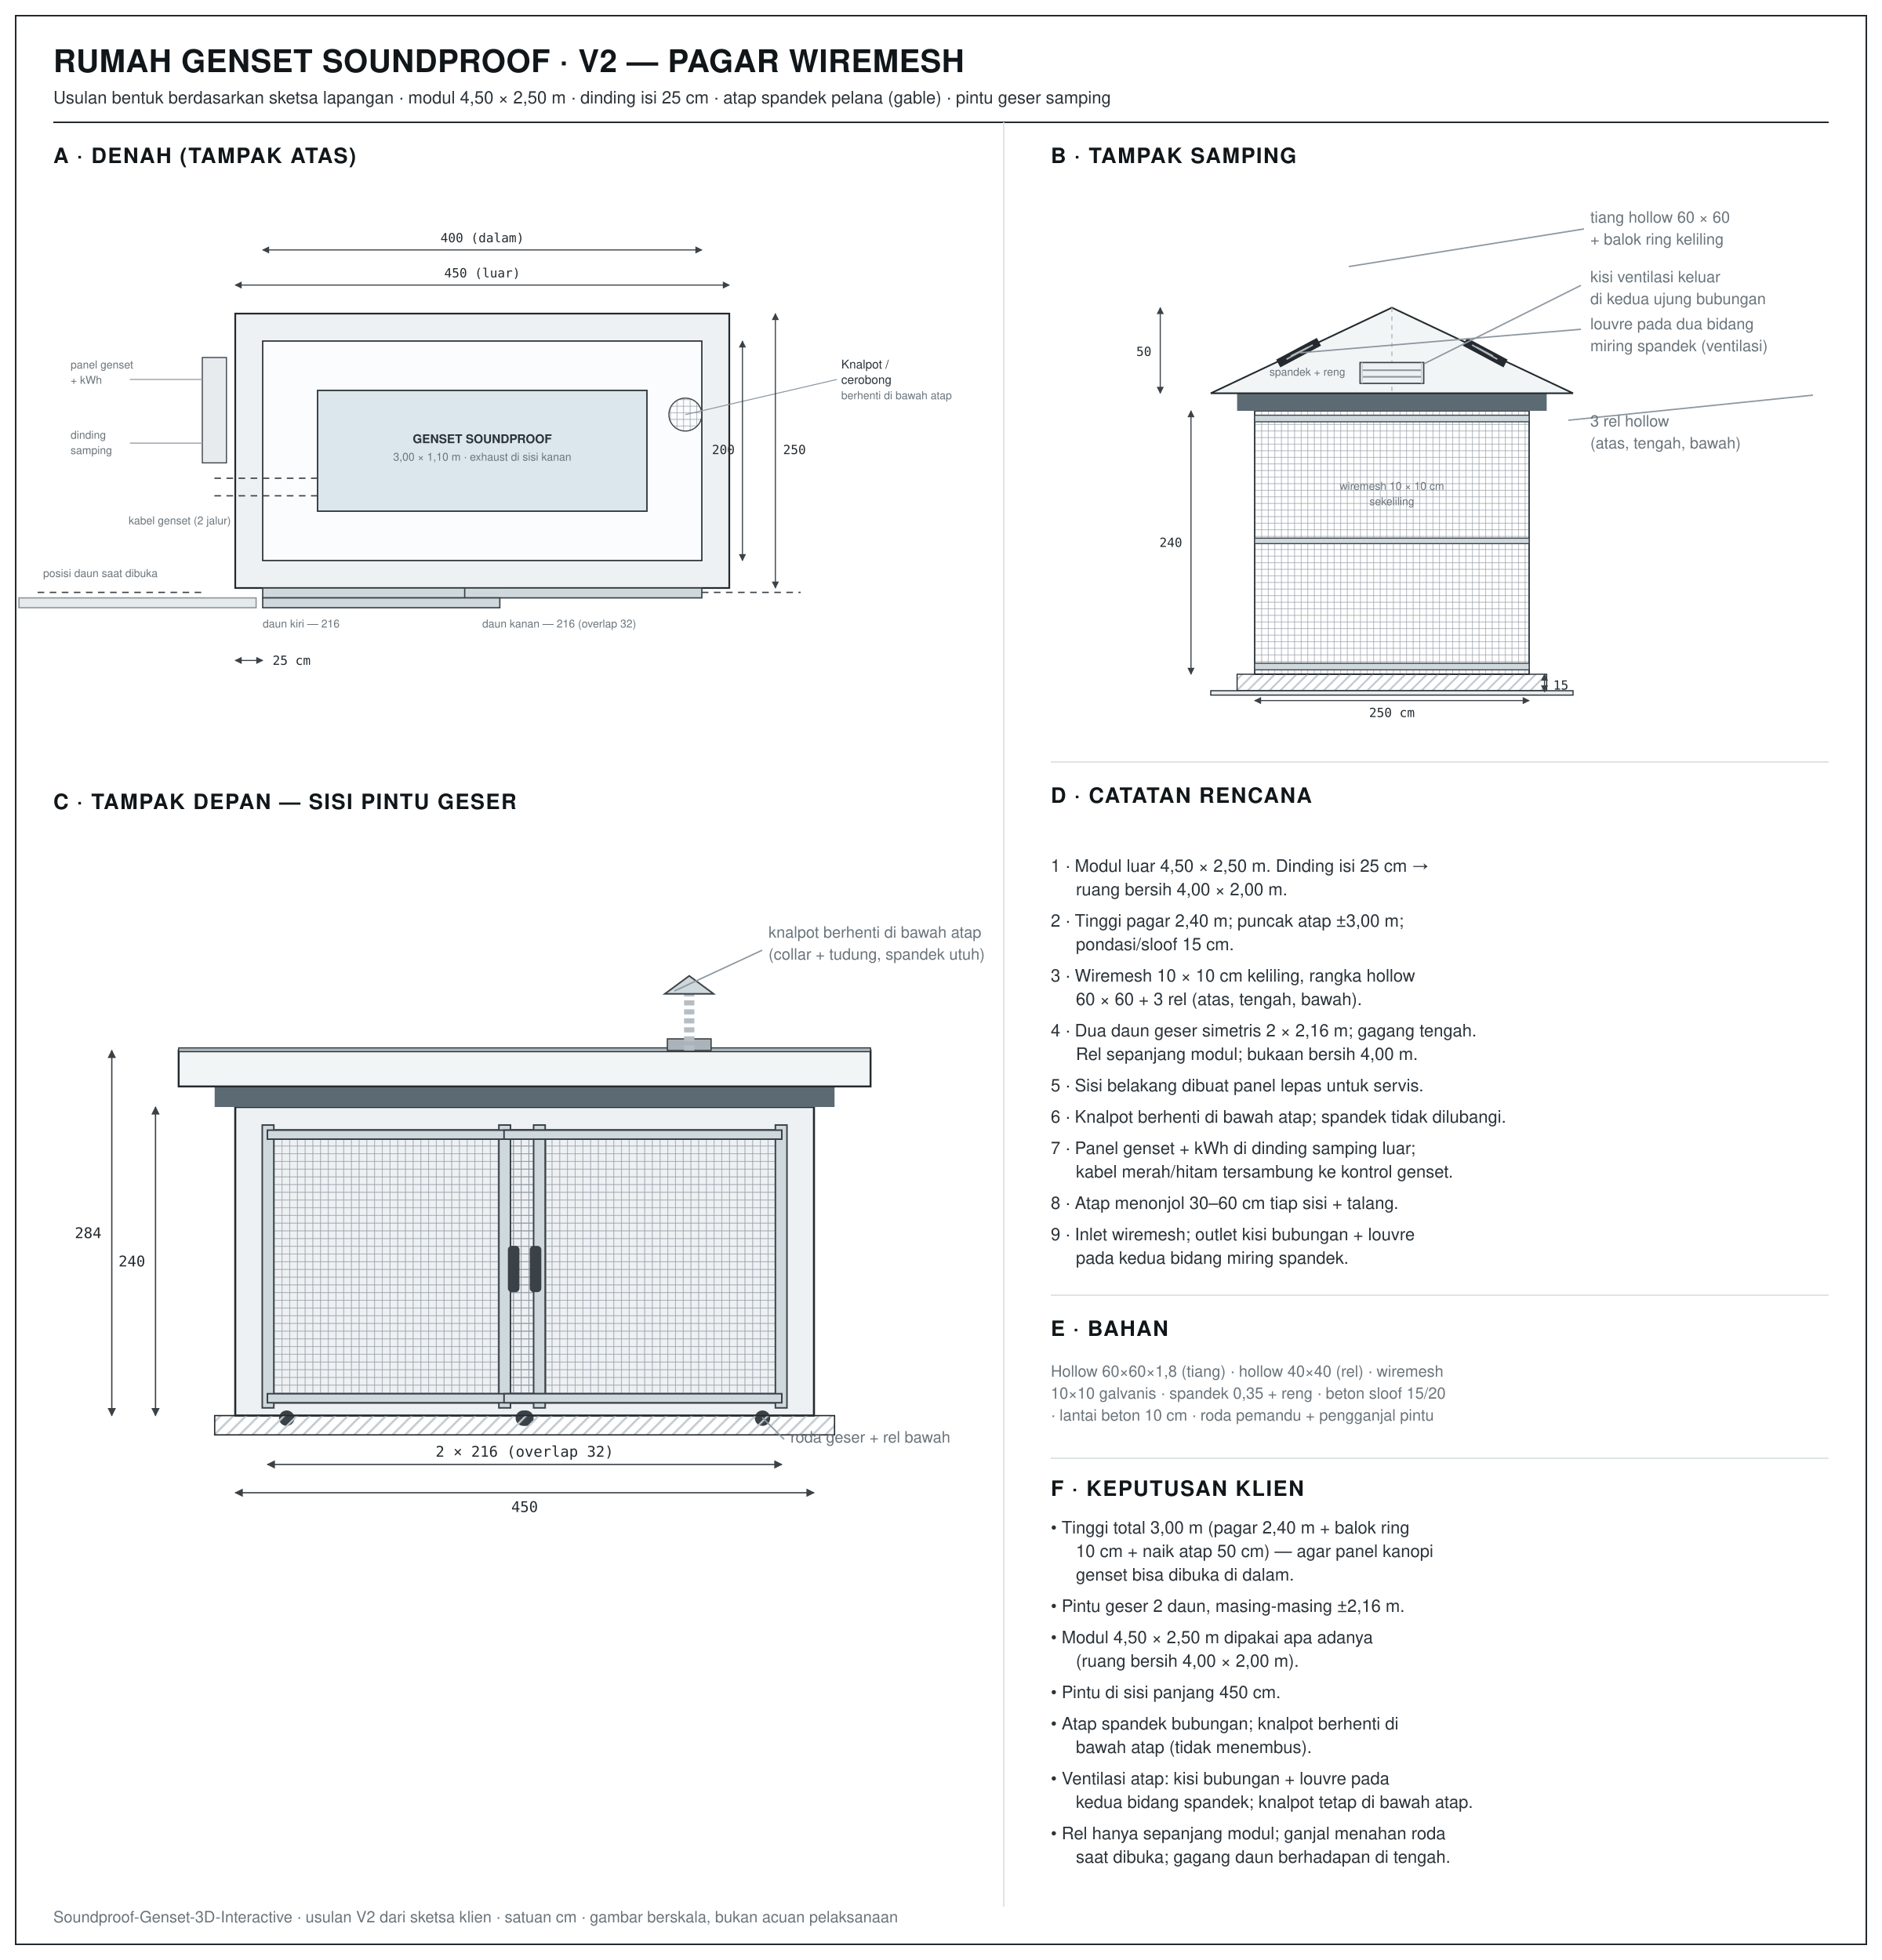
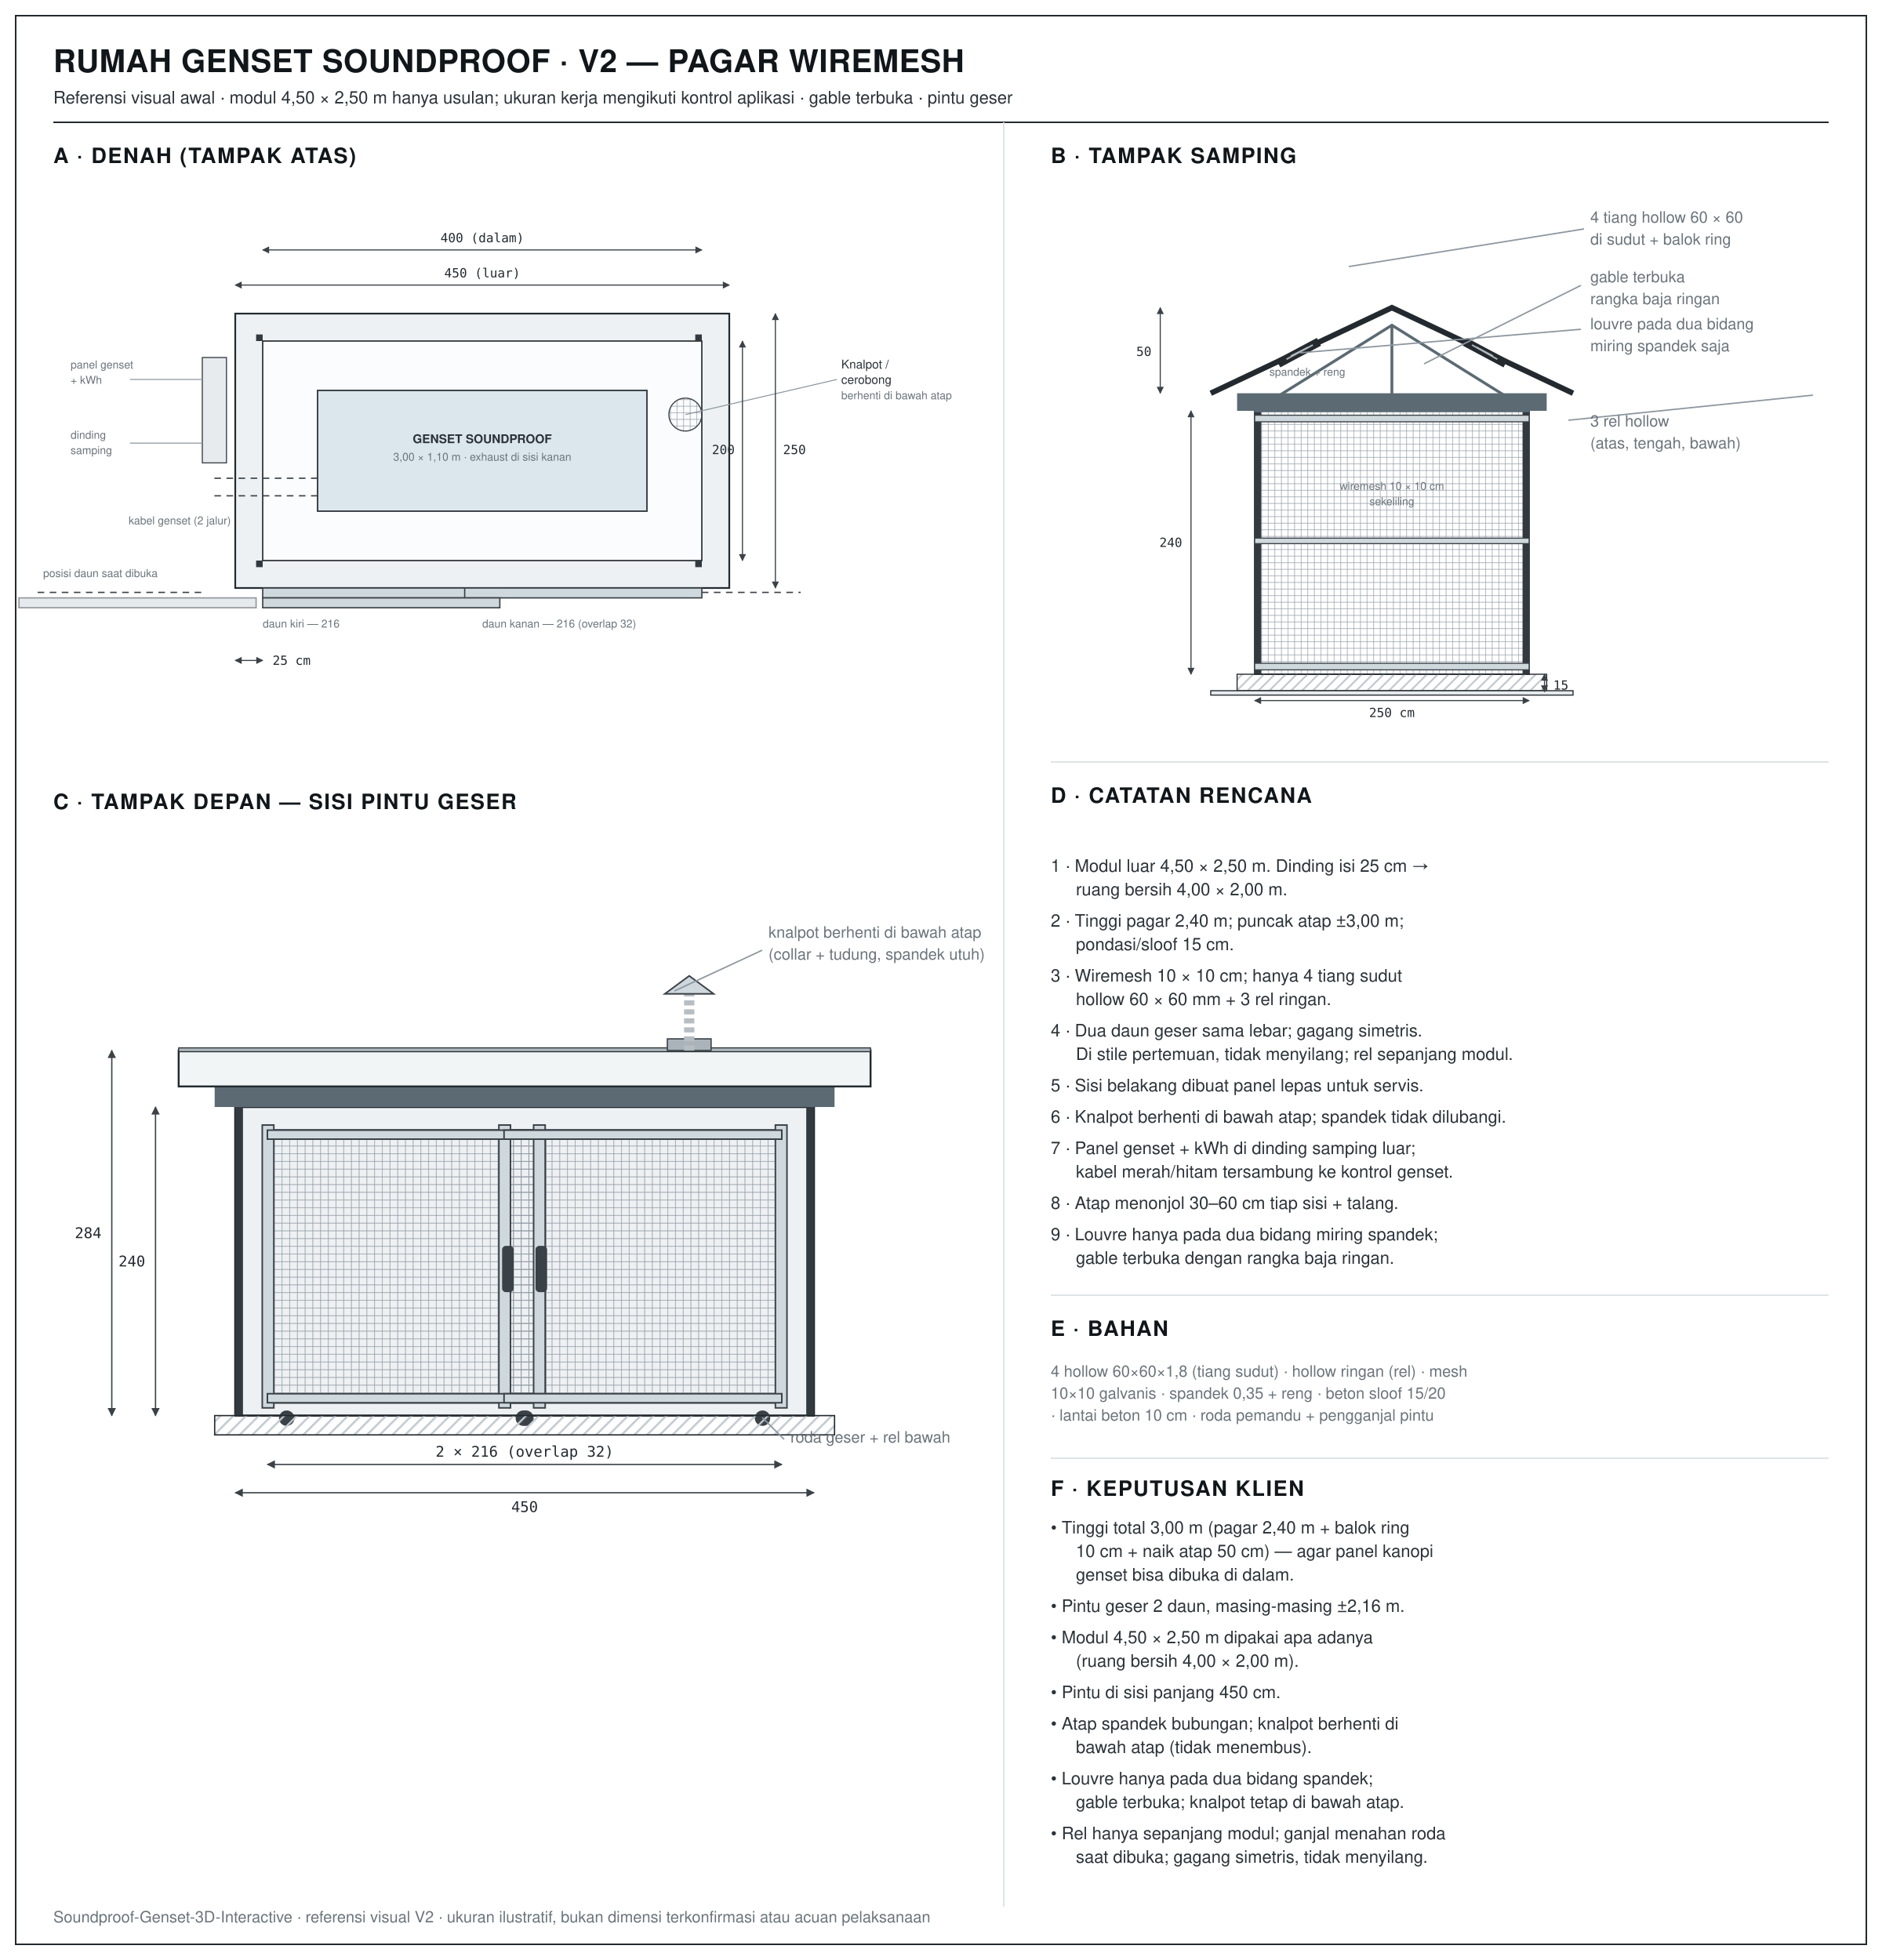
<svg xmlns="http://www.w3.org/2000/svg" viewBox="0 0 1200 1250" width="1200" height="1250" font-family="'IBM Plex Sans',Helvetica,Arial,sans-serif">
  <defs>
    <marker id="ar" viewBox="0 0 10 10" refX="9" refY="5" markerWidth="6.5" markerHeight="6.5" orient="auto-start-reverse">
      <path d="M0 0 L10 5 L0 10 z" fill="#3a4147" />
    </marker>
    <marker id="arr" viewBox="0 0 10 10" refX="1" refY="5" markerWidth="6.5" markerHeight="6.5" orient="auto-start-reverse">
      <path d="M0 0 L10 5 L0 10 z" fill="#3a4147" />
    </marker>
    <pattern id="mesh" width="6" height="6" patternUnits="userSpaceOnUse">
      <path d="M0 0 H6 M0 0 V6" stroke="#8d97a0" stroke-width="0.9" fill="none" />
    </pattern>
    <pattern id="hatch" width="7" height="7" patternUnits="userSpaceOnUse" patternTransform="rotate(45)">
      <line x1="0" y1="0" x2="0" y2="7" stroke="#b9c1c7" stroke-width="3" />
    </pattern>
    <style>
      .frame{fill:#fff;stroke:#232a2f;stroke-width:1}
      .wall{fill:#eef1f3;stroke:#232a2f;stroke-width:1.6}
      .inner{fill:#fafcfd;stroke:#232a2f;stroke-width:1.2}
      .ring{fill:#5b6a73}
      .genset{fill:#dbe7ed;stroke:#3a4147;stroke-width:1.4}
      .roof{fill:#f2f5f6;stroke:#232a2f;stroke-width:1.5}
      .leaf{fill:#cfd8dd;stroke:#3a4147;stroke-width:1.2}
      .dash{fill:none;stroke:#3a4147;stroke-width:1.2;stroke-dasharray:6 5}
      .dim{stroke:#3a4147;stroke-width:1;marker-start:url(#ar);marker-end:url(#ar)}
      .dimv{stroke:#3a4147;stroke-width:1;marker-start:url(#ar);marker-end:url(#ar)}
      .dimt{font-size:11.5px;fill:#232a2f;font-family:'IBM Plex Mono',monospace}
      .h1{font-size:20px;font-weight:700;fill:#101619;letter-spacing:.3px}
      .h2{font-size:13.5px;font-weight:700;fill:#101619;letter-spacing:.8px}
      .lbl{font-size:11px;fill:#2b3339}
      .lblb{font-size:11px;font-weight:700;fill:#2b3339}
      .note{font-size:10px;fill:#6a747b}
      .acc{stroke:#c2201a;stroke-width:1.4;fill:none}
      .wheel{fill:#3a4147}
      .lead{stroke:#8d97a0;stroke-width:.9;fill:none}
    </style>
  </defs>
  <rect x="0" y="0" width="1200" height="1250" fill="#ffffff" />
  <rect class="frame" x="10" y="10" width="1180" height="1230" />
  <text class="h1" x="34" y="46">RUMAH GENSET SOUNDPROOF · V2 — PAGAR WIREMESH</text>
-   <text class="lbl" x="34" y="66">Usulan bentuk berdasarkan sketsa lapangan · modul 4,50 × 2,50 m · dinding isi 25 cm · atap spandek pelana (gable) · pintu geser samping</text>
+   <text class="lbl" x="34" y="66">Referensi visual awal · modul 4,50 × 2,50 m hanya usulan; ukuran kerja mengikuti kontrol aplikasi · gable terbuka · pintu geser</text>
  <line x1="34" y1="78" x2="1166" y2="78" stroke="#232a2f" />
  <line x1="640" y1="78" x2="640" y2="1216" stroke="#dfe4e7" />
  <text class="h2" x="34" y="104">A · DENAH (TAMPAK ATAS)</text>
  <g transform="translate(150,200) scale(0.70)">
    <rect x="0" y="0" width="450" height="250" class="wall" />
    <rect x="25" y="25" width="400" height="200" class="inner" />
+     <rect x="19" y="19" width="6" height="6" fill="#323a40" />
+     <rect x="419" y="19" width="6" height="6" fill="#323a40" />
+     <rect x="19" y="225" width="6" height="6" fill="#323a40" />
+     <rect x="419" y="225" width="6" height="6" fill="#323a40" />
    <rect x="75" y="70" width="300" height="110" class="genset" />
    <text class="lblb" x="225" y="118" text-anchor="middle">GENSET SOUNDPROOF</text>
    <text class="note" x="225" y="134" text-anchor="middle">3,00 × 1,10 m · exhaust di sisi kanan</text>
    <circle cx="410" cy="92" r="15" fill="url(#mesh)" stroke="#3a4147" />
    <line x1="410" y1="92" x2="548" y2="60" class="lead" />
    <text class="lbl" x="552" y="50">Knalpot /</text>
    <text class="lbl" x="552" y="64">cerobong</text>
    <text class="note" x="552" y="78">berhenti di bawah atap</text>
    <rect x="25" y="250" width="216" height="9" class="leaf" />
    <rect x="209" y="250" width="216" height="9" class="leaf" />
    <rect x="25" y="259" width="216" height="9" class="leaf" />
    <rect x="-197" y="259" width="216" height="9" class="leaf" opacity="0.55" />
    <path class="dash" d="M-180 254 L-30 254" />
    <path class="dash" d="M425 254 L515 254" />
    <text class="note" x="25" y="286">daun kiri — 216</text>
    <text class="note" x="225" y="286">daun kanan — 216 (overlap 32)</text>
    <text class="note" x="-175" y="240">posisi daun saat dibuka</text>
    <rect x="-30" y="40" width="22" height="96" fill="#e7ebee" stroke="#3a4147" />
    <line x1="-30" y1="60" x2="-96" y2="60" class="lead" />
    <text class="note" x="-150" y="50">panel genset</text>
    <text class="note" x="-150" y="64">+ kWh</text>
    <line x1="-30" y1="118" x2="-96" y2="118" class="lead" />
    <text class="note" x="-150" y="114">dinding</text>
    <text class="note" x="-150" y="128">samping</text>
    <path class="dash" d="M75 150 L-24 150" />
    <path class="dash" d="M75 166 L-24 166" />
    <text class="note" x="-4" y="192" text-anchor="end">kabel genset (2 jalur)</text>
    <path class="dim" d="M0 -26 L450 -26" />
    <text class="dimt" x="225" y="-33" text-anchor="middle">450 (luar)</text>
    <path class="dim" d="M25 -58 L425 -58" />
    <text class="dimt" x="225" y="-65" text-anchor="middle">400 (dalam)</text>
    <path class="dimv" d="M492 0 L492 250" />
    <text class="dimt" x="499" y="128">250</text>
    <path class="dimv" d="M462 25 L462 225" />
    <text class="dimt" x="455" y="128" text-anchor="end">200</text>
    <path class="dim" d="M0 316 L25 316" />
    <text class="dimt" x="34" y="320">25 cm</text>
  </g>
  <text class="h2" x="670" y="104">B · TAMPAK SAMPING</text>
  <g transform="translate(800,262) scale(0.70)">
    <rect x="0" y="0" width="250" height="240" fill="url(#mesh)" stroke="#3a4147" stroke-width="1.4" />
+     <rect x="0" y="0" width="6" height="240" fill="#323a40" />
+     <rect x="244" y="0" width="6" height="240" fill="#323a40" />
    <rect x="0" y="4" width="250" height="6" fill="#cfd8dd" stroke="#3a4147" />
    <rect x="0" y="116" width="250" height="5" fill="#cfd8dd" stroke="#3a4147" />
    <rect x="0" y="230" width="250" height="6" fill="#cfd8dd" stroke="#3a4147" />
    <text class="note" x="125" y="72" text-anchor="middle">wiremesh 10 × 10 cm</text>
    <text class="note" x="125" y="86" text-anchor="middle">sekeliling</text>
    <rect x="-16" y="-16" width="282" height="16" class="ring" />
-     <path class="roof" d="M-40 -16 L125 -94 L290 -16 Z" />
-     <line x1="125" y1="-94" x2="125" y2="-16" stroke="#aeb7bd" stroke-width="1" stroke-dasharray="4 4" />
+     <path d="M-40 -16 L125 -94 L290 -16" fill="none" stroke="#232a2f" stroke-width="5" />
+     <path d="M0 0 L125 -78 L250 0 M0 0 H250 M125 0 V-78" fill="none" stroke="#5b6a73" stroke-width="2.6" />
    <text class="note" x="48" y="-32" text-anchor="middle">spandek + reng</text>
-     <rect x="96" y="-44" width="58" height="19" fill="#eef1f3" stroke="#3a4147" stroke-width="1.2" />
-     <line x1="98" y1="-37" x2="152" y2="-37" stroke="#8d97a0" stroke-width="1.5" />
-     <line x1="98" y1="-31" x2="152" y2="-31" stroke="#8d97a0" stroke-width="1.5" />
-     <line x1="98" y1="-44" x2="98" y2="-25" stroke="#c8ced2" stroke-width="1" />
-     <line x1="152" y1="-44" x2="152" y2="-25" stroke="#c8ced2" stroke-width="1" />
    <path d="M25 -45 L55 -61" stroke="#252a2e" stroke-width="8" stroke-linecap="square" />
    <path d="M195 -61 L225 -45" stroke="#252a2e" stroke-width="8" stroke-linecap="square" />
    <path d="M29 -47 L53 -60 M198 -60 L221 -47" stroke="#aeb7bd" stroke-width="1.4" />
    <path d="M33 -50 L49 -58 M202 -58 L217 -50" stroke="#aeb7bd" stroke-width="1.4" />
    <rect x="-16" y="240" width="282" height="15" fill="url(#hatch)" stroke="#232a2f" />
    <rect x="-40" y="255" width="330" height="4" fill="#e7ebee" stroke="#232a2f" />
    <path class="dimv" d="M-58 0 L-58 240" />
    <text class="dimt" x="-66" y="124" text-anchor="end">240</text>
    <path class="dimv" d="M-86 -16 L-86 -94" />
    <text class="dimt" x="-94" y="-50" text-anchor="end">50</text>
    <path class="dim" d="M0 264 L250 264" />
    <text class="dimt" x="125" y="279" text-anchor="middle">250 cm</text>
    <path class="dimv" d="M264 240 L264 256" />
    <text class="dimt" x="272" y="254">15</text>
  </g>
  <line x1="860" y1="170" x2="1010" y2="146" class="lead" />
-   <text class="note" x="1014" y="142">tiang hollow 60 × 60</text>
-   <text class="note" x="1014" y="156">+ balok ring keliling</text>
+   <text class="note" x="1014" y="142">4 tiang hollow 60 × 60</text>
+   <text class="note" x="1014" y="156">di sudut + balok ring</text>
  <line x1="908" y1="232" x2="1008" y2="182" class="lead" />
-   <text class="note" x="1014" y="180">kisi ventilasi keluar</text>
-   <text class="note" x="1014" y="194">di kedua ujung bubungan</text>
+   <text class="note" x="1014" y="180">gable terbuka</text>
+   <text class="note" x="1014" y="194">rangka baja ringan</text>
  <line x1="829" y1="225" x2="1008" y2="210" class="lead" />
  <text class="note" x="1014" y="210">louvre pada dua bidang</text>
-   <text class="note" x="1014" y="224">miring spandek (ventilasi)</text>
+   <text class="note" x="1014" y="224">miring spandek saja</text>
  <line x1="1156" y1="252" x2="1000" y2="268" class="lead" />
  <text class="note" x="1014" y="272">3 rel hollow</text>
  <text class="note" x="1014" y="286">(atas, tengah, bawah)</text>
  <line x1="670" y1="486" x2="1166" y2="486" stroke="#dfe4e7" />
  <text class="h2" x="670" y="512">D · CATATAN RENCANA</text>
  <g class="lbl">
    <text x="670" y="556">1 · Modul luar 4,50 × 2,50 m. Dinding isi 25 cm →</text>
    <text x="686" y="571">ruang bersih 4,00 × 2,00 m.</text>
    <text x="670" y="591">2 · Tinggi pagar 2,40 m; puncak atap ±3,00 m;</text>
    <text x="686" y="606">pondasi/sloof 15 cm.</text>
-     <text x="670" y="626">3 · Wiremesh 10 × 10 cm keliling, rangka hollow</text>
-     <text x="686" y="641">60 × 60 + 3 rel (atas, tengah, bawah).</text>
-     <text x="670" y="661">4 · Dua daun geser simetris 2 × 2,16 m; gagang tengah.</text>
-     <text x="686" y="676">Rel sepanjang modul; bukaan bersih 4,00 m.</text>
+     <text x="670" y="626">3 · Wiremesh 10 × 10 cm; hanya 4 tiang sudut</text>
+     <text x="686" y="641">hollow 60 × 60 mm + 3 rel ringan.</text>
+     <text x="670" y="661">4 · Dua daun geser sama lebar; gagang simetris.</text>
+     <text x="686" y="676">Di stile pertemuan, tidak menyilang; rel sepanjang modul.</text>
    <text x="670" y="696">5 · Sisi belakang dibuat panel lepas untuk servis.</text>
    <text x="670" y="716">6 · Knalpot berhenti di bawah atap; spandek tidak dilubangi.</text>
    <text x="670" y="736">7 · Panel genset + kWh di dinding samping luar;</text>
    <text x="686" y="751">kabel merah/hitam tersambung ke kontrol genset.</text>
    <text x="670" y="771">8 · Atap menonjol 30–60 cm tiap sisi + talang.</text>
-     <text x="670" y="791">9 · Inlet wiremesh; outlet kisi bubungan + louvre</text>
-     <text x="686" y="806">pada kedua bidang miring spandek.</text>
+     <text x="670" y="791">9 · Louvre hanya pada dua bidang miring spandek;</text>
+     <text x="686" y="806">gable terbuka dengan rangka baja ringan.</text>
  </g>
  <text class="h2" x="34" y="516">C · TAMPAK DEPAN — SISI PINTU GESER</text>
  <g transform="translate(150,706) scale(0.82)">
    <rect x="0" y="0" width="450" height="240" class="wall" />
+     <rect x="0" y="0" width="6" height="240" fill="#323a40" />
+     <rect x="444" y="0" width="6" height="240" fill="#323a40" />
    <rect x="25" y="18" width="216" height="212" fill="url(#mesh)" stroke="#3a4147" stroke-width="1.5" />
    <rect x="209" y="18" width="216" height="212" fill="url(#mesh)" stroke="#3a4147" stroke-width="1.5" />
    <rect x="21" y="14" width="9" height="220" class="leaf" />
    <rect x="232" y="14" width="9" height="220" class="leaf" />
    <rect x="205" y="14" width="9" height="220" class="leaf" />
    <rect x="420" y="14" width="9" height="220" class="leaf" />
    <rect x="25" y="18" width="216" height="7" class="leaf" />
    <rect x="209" y="18" width="216" height="7" class="leaf" />
    <rect x="25" y="223" width="216" height="7" class="leaf" />
    <rect x="209" y="223" width="216" height="7" class="leaf" />
-     <rect x="212" y="108" width="9" height="36" rx="3" fill="#3a4147" />
-     <rect x="229" y="108" width="9" height="36" rx="3" fill="#3a4147" />
+     <rect x="207.5" y="108" width="9" height="36" rx="3" fill="#3a4147" />
+     <rect x="233.5" y="108" width="9" height="36" rx="3" fill="#3a4147" />
    <circle class="wheel" cx="40" cy="242" r="6" />
    <circle class="wheel" cx="226" cy="242" r="6" />
    <circle class="wheel" cx="224" cy="242" r="6" />
    <circle class="wheel" cx="410" cy="242" r="6" />
    <rect x="-16" y="-16" width="482" height="16" class="ring" />
    <path class="roof" d="M-44 -16 L494 -16 L494 -44 L-44 -44 Z" />
    <rect x="-44" y="-46" width="538" height="3" fill="#aeb7bd" stroke="#232a2f" stroke-width=".8" />
    <rect x="-16" y="240" width="482" height="15" fill="url(#hatch)" stroke="#232a2f" />
    <rect x="336" y="-53" width="34" height="9" fill="#aab3b9" stroke="#3a4147" stroke-width="1" />
    <line x1="353" y1="-44" x2="353" y2="-88" stroke="#b6bec4" stroke-width="8" stroke-dasharray="4 3" />
    <path d="M334 -88 L372 -88 L353 -102 Z" fill="#cfd8dd" stroke="#3a4147" stroke-width="1.2" />
    <path class="dim" d="M0 300 L450 300" />
    <text class="dimt" x="225" y="315" text-anchor="middle">450</text>
    <path class="dim" d="M25 278 L425 278" />
    <text class="dimt" x="225" y="272" text-anchor="middle">2 × 216 (overlap 32)</text>
    <path class="dimv" d="M-62 0 L-62 240" />
    <text class="dimt" x="-70" y="124" text-anchor="end">240</text>
    <path class="dimv" d="M-96 -44 L-96 240" />
    <text class="dimt" x="-104" y="102" text-anchor="end">284</text>
  </g>
  <line x1="430" y1="632" x2="486" y2="606" class="lead" />
  <text class="note" x="490" y="598">knalpot berhenti di bawah atap</text>
  <text class="note" x="490" y="612">(collar + tudung, spandek utuh)</text>
  <line x1="486" y1="904" x2="500" y2="918" class="lead" />
  <text class="note" x="504" y="920">roda geser + rel bawah</text>
  <line x1="670" y1="826" x2="1166" y2="826" stroke="#dfe4e7" />
  <text class="h2" x="670" y="852">E · BAHAN</text>
  <g class="note">
-     <text x="670" y="878">Hollow 60×60×1,8 (tiang) · hollow 40×40 (rel) · wiremesh</text>
+     <text x="670" y="878">4 hollow 60×60×1,8 (tiang sudut) · hollow ringan (rel) · mesh</text>
    <text x="670" y="892">10×10 galvanis · spandek 0,35 + reng · beton sloof 15/20</text>
    <text x="670" y="906">· lantai beton 10 cm · roda pemandu + pengganjal pintu</text>
  </g>
  <line x1="670" y1="930" x2="1166" y2="930" stroke="#dfe4e7" />
  <text class="h2" x="670" y="954">F · KEPUTUSAN KLIEN</text>
  <g class="lbl">
    <text x="670" y="978">• Tinggi total 3,00 m (pagar 2,40 m + balok ring</text>
    <text x="686" y="993">10 cm + naik atap 50 cm) — agar panel kanopi</text>
    <text x="686" y="1008">genset bisa dibuka di dalam.</text>
    <text x="670" y="1028">• Pintu geser 2 daun, masing-masing ±2,16 m.</text>
    <text x="670" y="1048">• Modul 4,50 × 2,50 m dipakai apa adanya</text>
    <text x="686" y="1063">(ruang bersih 4,00 × 2,00 m).</text>
    <text x="670" y="1083">• Pintu di sisi panjang 450 cm.</text>
    <text x="670" y="1103">• Atap spandek bubungan; knalpot berhenti di</text>
    <text x="686" y="1118">bawah atap (tidak menembus).</text>
-     <text x="670" y="1138">• Ventilasi atap: kisi bubungan + louvre pada</text>
-     <text x="686" y="1153">kedua bidang spandek; knalpot tetap di bawah atap.</text>
+     <text x="670" y="1138">• Louvre hanya pada dua bidang spandek;</text>
+     <text x="686" y="1153">gable terbuka; knalpot tetap di bawah atap.</text>
    <text x="670" y="1173">• Rel hanya sepanjang modul; ganjal menahan roda</text>
-     <text x="686" y="1188">saat dibuka; gagang daun berhadapan di tengah.</text>
-   </g>
-   <text class="note" x="34" y="1226">Soundproof-Genset-3D-Interactive · usulan V2 dari sketsa klien · satuan cm · gambar berskala, bukan acuan pelaksanaan</text>
+     <text x="686" y="1188">saat dibuka; gagang simetris, tidak menyilang.</text>
+   </g>
+   <text class="note" x="34" y="1226">Soundproof-Genset-3D-Interactive · referensi visual V2 · ukuran ilustratif, bukan dimensi terkonfirmasi atau acuan pelaksanaan</text>
</svg>
